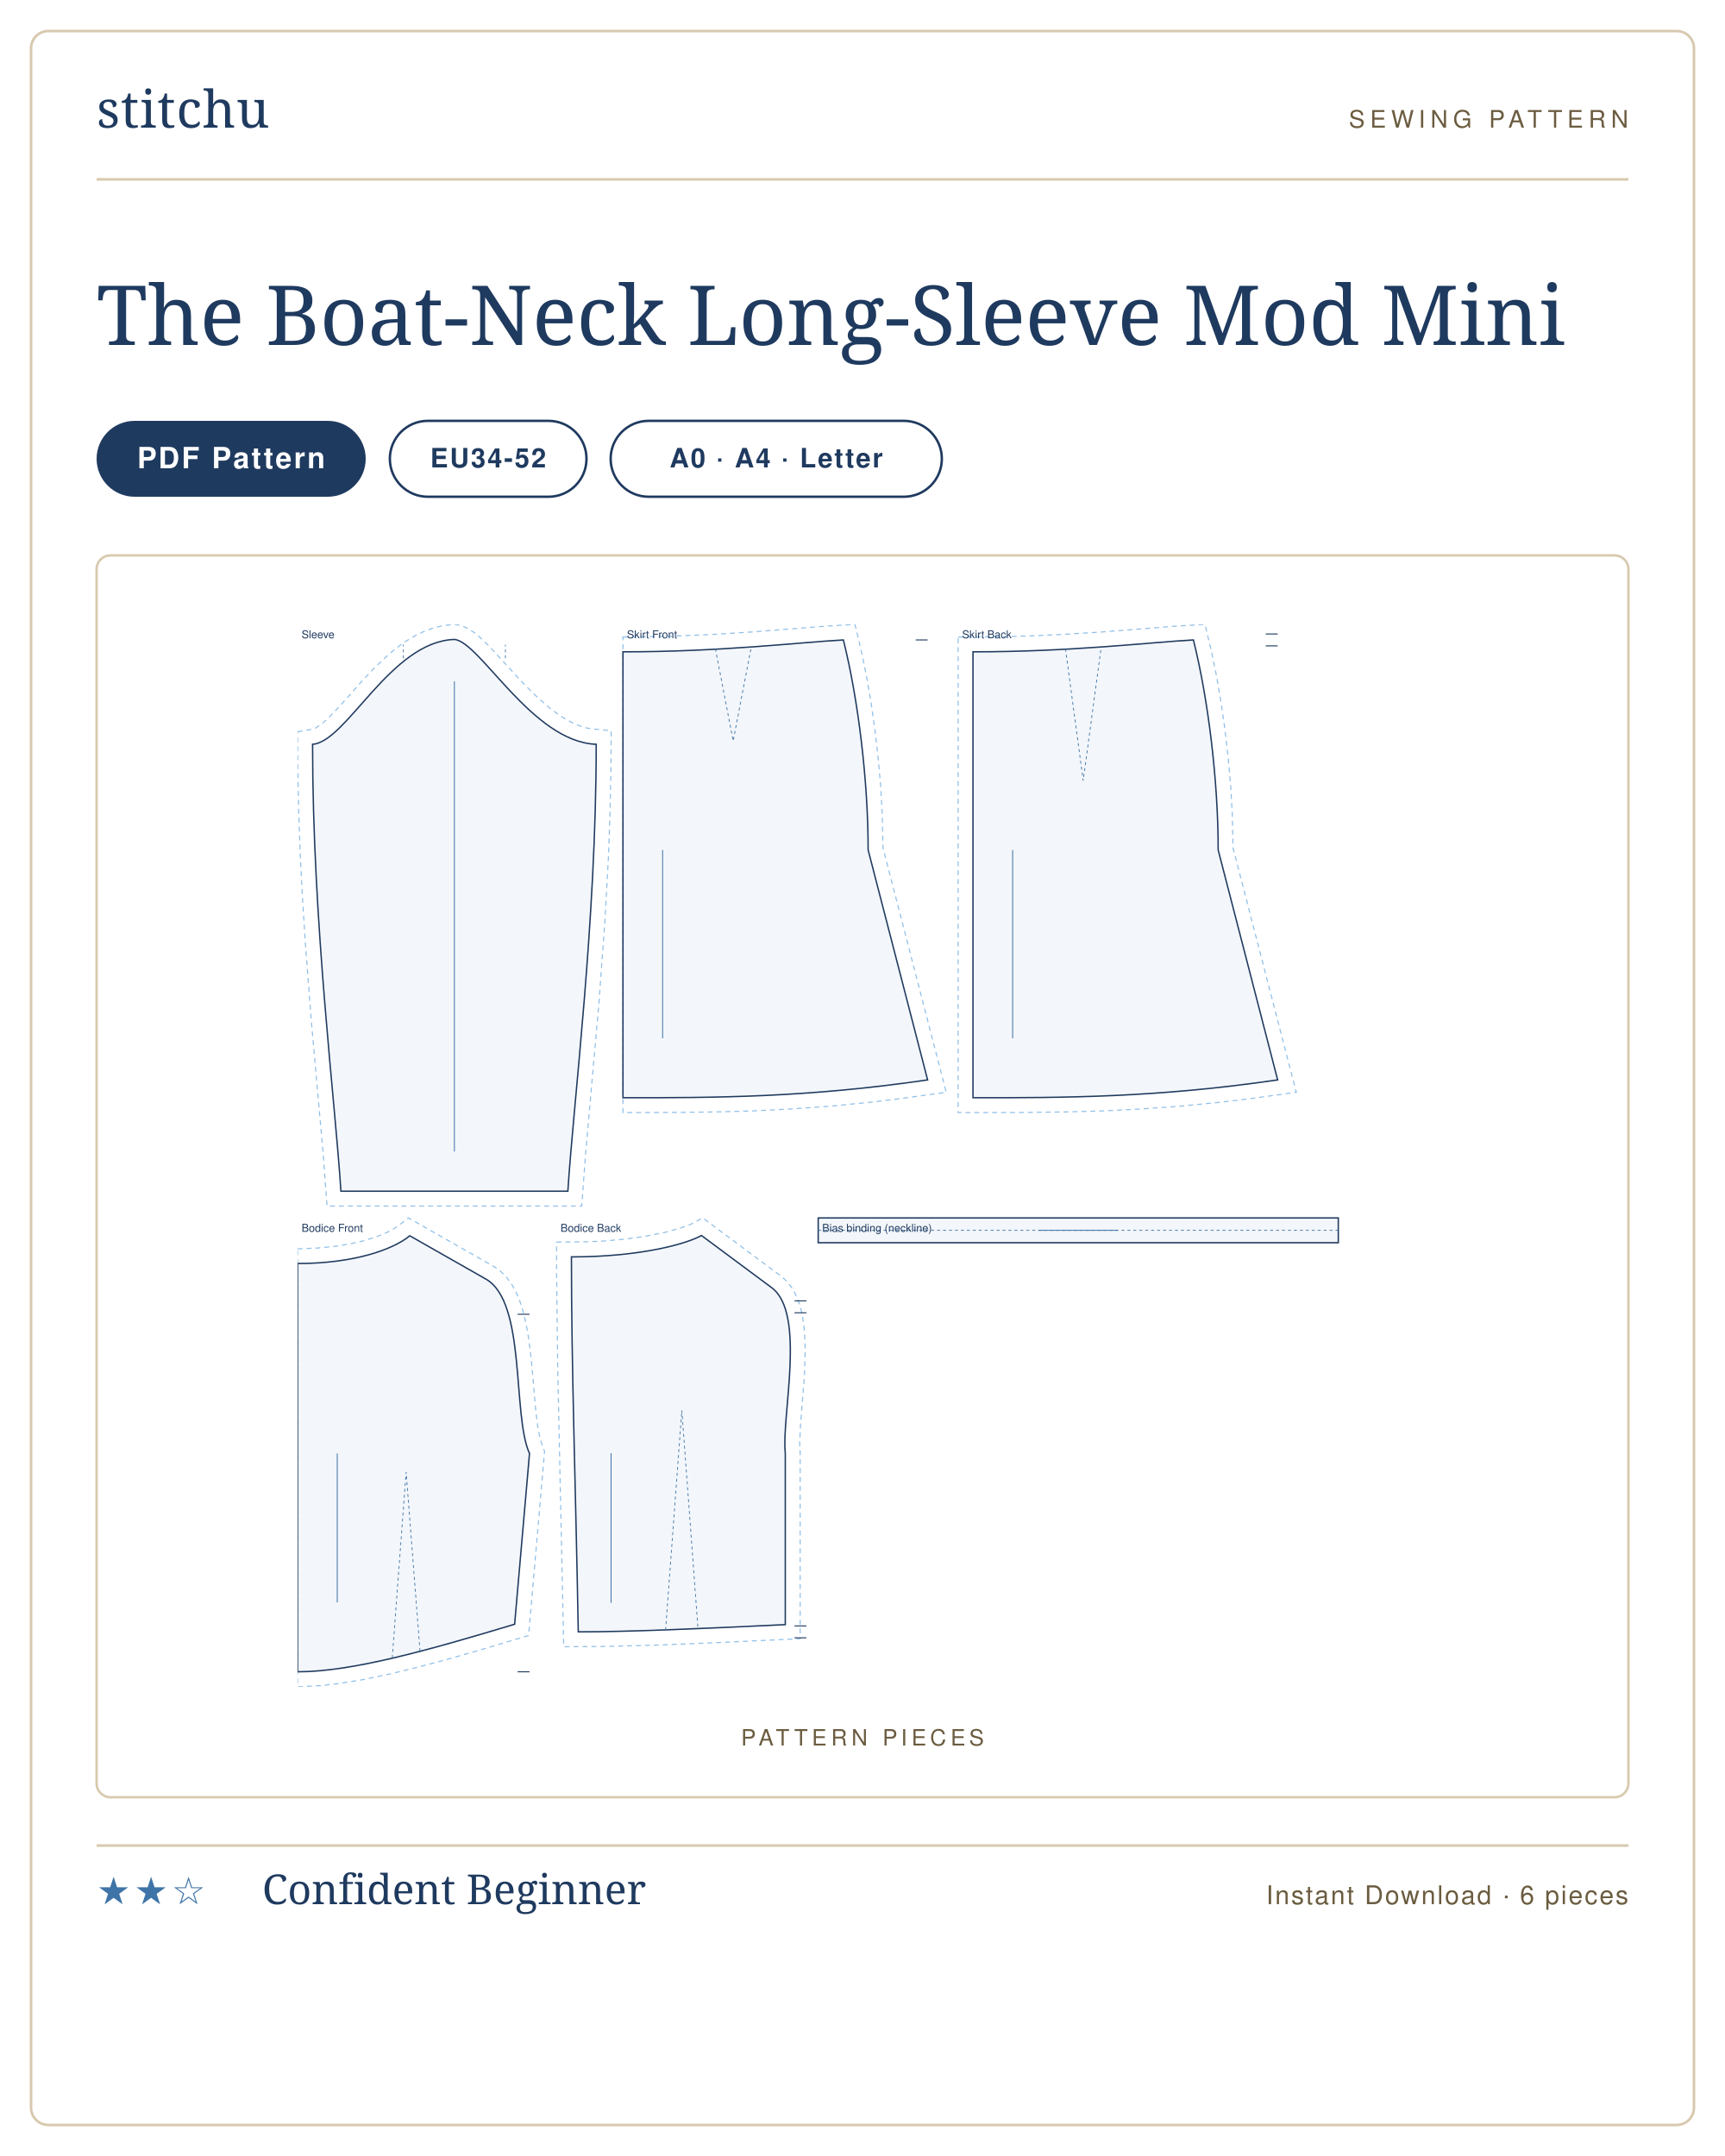
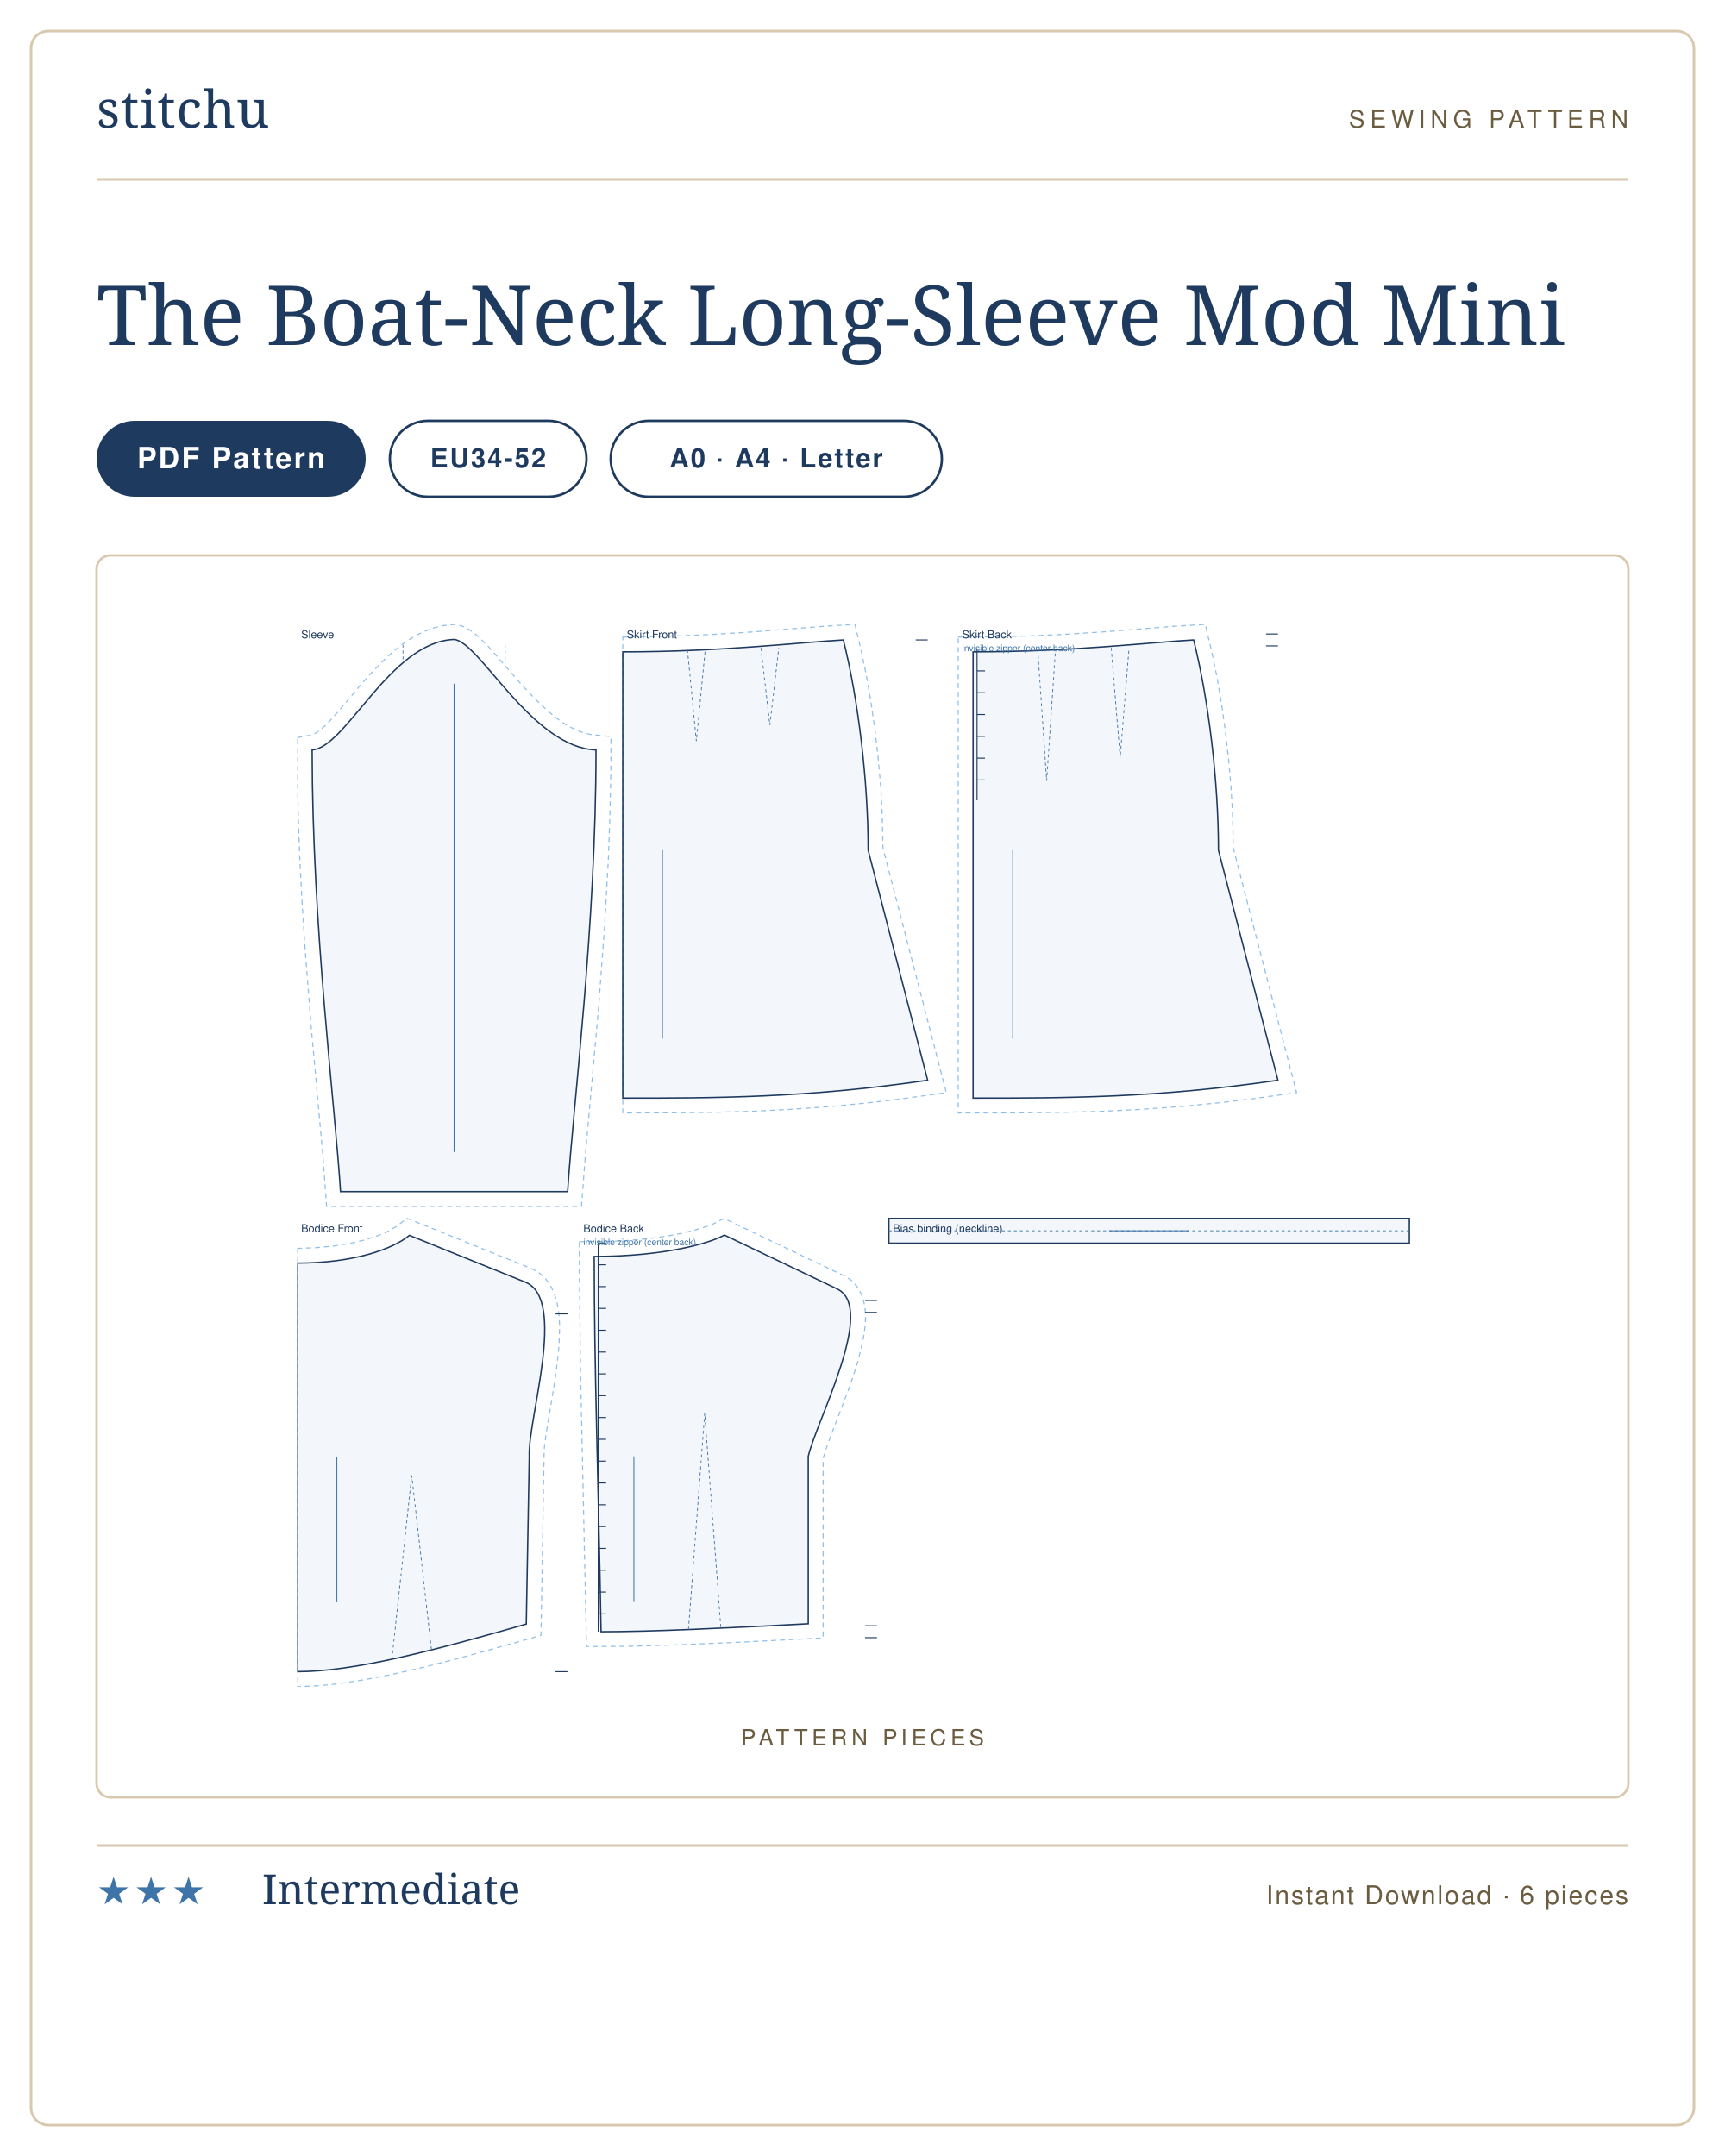
<svg xmlns="http://www.w3.org/2000/svg" viewBox="0 0 1000 1250" width="1000" height="1250" role="img" aria-label="The Boat-Neck Long-Sleeve Mod Mini sewing pattern listing card">
  <rect width="1000" height="1250" fill="#ffffff" />
  <rect x="18" y="18" width="964" height="1214" rx="10" fill="#ffffff" stroke="#d8c9ae" stroke-width="1.5" />
  <g transform="translate(56 74)">
    <text x="0" y="0" font-family="'Didot','Bodoni 72',Georgia,serif" font-size="30" fill="#1f3a5f" letter-spacing="0.5">stitchu</text>
  </g>
  <g transform="translate(944 74)">
    <text x="0" y="0" text-anchor="end" font-family="Helvetica,Arial,sans-serif" font-size="14" letter-spacing="3" fill="#6b5c40">SEWING PATTERN</text>
  </g>
  <line x1="56" y1="104" x2="944" y2="104" stroke="#d8c9ae" stroke-width="1.5" />
  <text x="56" y="200" font-family="'Didot','Bodoni 72',Georgia,serif" font-size="48" font-weight="400" fill="#1f3a5f">The Boat-Neck Long-Sleeve Mod Mini</text>
  <g>
    <rect x="56" y="244" width="156" height="44" rx="22" fill="#1f3a5f" />
    <text x="134" y="271.5" text-anchor="middle" font-family="Helvetica,Arial,sans-serif" font-size="17" font-weight="600" letter-spacing="1.2" fill="#ffffff">PDF Pattern</text>
  </g>
  <g>
    <rect x="226" y="244" width="114" height="44" rx="22" fill="none" stroke="#1f3a5f" stroke-width="1.4" />
    <text x="283" y="271" text-anchor="middle" font-family="Helvetica,Arial,sans-serif" font-size="15.5" font-weight="600" letter-spacing="1" fill="#1f3a5f">EU34-52</text>
  </g>
  <g>
    <rect x="354" y="244" width="192" height="44" rx="22" fill="none" stroke="#1f3a5f" stroke-width="1.4" />
    <text x="450" y="271" text-anchor="middle" font-family="Helvetica,Arial,sans-serif" font-size="15.5" font-weight="600" letter-spacing="1" fill="#1f3a5f">A0 · A4 · Letter</text>
  </g>
  <rect x="56" y="322" width="888" height="720" rx="8" fill="#fff" stroke="#d8c9ae" stroke-width="1.4" />
  <text x="500" y="1012" text-anchor="middle" font-family="Helvetica,Arial,sans-serif" font-size="13" letter-spacing="2.5" fill="#6b5c40">PATTERN PIECES</text>
-   <svg x="172.524" y="362" width="654.952" height="616" viewBox="0 0 1140.0 1072.2" preserveAspectRatio="xMidYMid meet">
-     <path transform="translate(158.2 15.2)" d="M -158.2 93.2 L -142.8 90.5 L -140.7 89.7 L -137.8 88.0 L -134.3 85.5 L -130.2 82.1 L -125.8 77.9 L -116.1 67.8 L -93.9 42.8 L -81.5 29.5 L -68.0 16.7 L -60.9 10.6 L -53.4 4.9 L -45.6 -0.3 L -37.4 -5.0 L -28.8 -8.9 L -19.8 -12.0 L -10.3 -14.1 L 1.0 -15.2 L 8.3 -13.5 L 14.4 -10.6 L 19.8 -7.1 L 24.8 -3.0 L 34.9 6.6 L 67.9 42.6 L 80.1 54.9 L 92.7 66.4 L 99.2 71.5 L 105.6 76.2 L 112.1 80.4 L 118.6 83.9 L 124.9 86.7 L 131.2 88.8 L 137.4 90.1 L 158.2 92.1 L 158.0 128.4 L 157.1 173.7 L 155.5 218.4 L 151.9 283.8 L 145.9 366.3 L 132.3 520.2 L 128.5 571.8 L -128.5 571.8 L -132.3 520.2 L -144.3 385.9 L -150.5 305.0 L -153.2 262.2 L -155.5 218.4 L -157.1 173.7 L -158.0 128.4 Z" fill="none" stroke="#8fbfe8" stroke-width="1.1" stroke-dasharray="5 4" />
-     <path transform="translate(158.2 15.2)" d="M -143.1 105.8 C -108.8 103.6 -64.4 2.1 0.0 0.0 C 25.8 2.1 78.7 103.6 143.1 105.8 C 143.1 286.2 120.2 466.6 114.5 556.8 L -114.5 556.8 C -120.2 466.6 -143.1 286.2 -143.1 105.8 Z" fill="rgba(63,116,168,.06)" stroke="#1f3a5f" stroke-width="1.4" />
-     <path transform="translate(158.2 15.2)" d="M -51.5 19.0 L -51.5 5.3 M 51.5 19.0 L 51.5 5.3" fill="none" stroke="#3f74a8" stroke-width="0.8" stroke-dasharray="3 3" />
-     <line transform="translate(158.2 15.2)" x1="0.0" y1="42.3" x2="0.0" y2="516.8" stroke="#3f74a8" stroke-width="0.9" />
+   <svg x="172.279" y="362" width="655.441" height="616" viewBox="0 0 1140.0 1071.4" preserveAspectRatio="xMidYMid meet">
+     <path transform="translate(158.2 15.2)" d="M -158.2 99.0 L -143.0 96.2 L -141.0 95.3 L -138.1 93.6 L -134.6 90.9 L -130.5 87.4 L -126.1 83.0 L -116.4 72.2 L -94.2 45.9 L -81.8 32.0 L -68.3 18.4 L -61.2 12.0 L -53.7 6.0 L -45.9 0.5 L -37.7 -4.4 L -29.0 -8.5 L -20.0 -11.8 L -10.4 -14.0 L 1.0 -15.2 L 8.5 -13.4 L 14.7 -10.3 L 20.1 -6.6 L 25.1 -2.3 L 35.2 7.8 L 68.2 45.7 L 80.4 58.7 L 93.0 70.8 L 99.5 76.3 L 105.9 81.2 L 112.4 85.6 L 118.8 89.2 L 125.2 92.2 L 131.4 94.4 L 137.6 95.8 L 158.2 97.9 L 158.0 133.9 L 157.1 178.5 L 155.5 222.6 L 151.9 287.2 L 145.9 368.8 L 132.3 520.7 L 128.5 571.8 L -128.5 571.8 L -132.3 520.7 L -144.3 388.0 L -150.5 308.2 L -153.2 266.0 L -155.5 222.6 L -157.1 178.5 L -158.0 133.9 Z" fill="none" stroke="#8fbfe8" stroke-width="1.1" stroke-dasharray="5 4" />
+     <path transform="translate(158.2 15.2)" d="M -143.1 111.4 C -108.8 109.2 -64.4 2.2 0.0 0.0 C 25.8 2.2 78.7 109.2 143.1 111.4 C 143.1 289.6 120.2 467.7 114.5 556.8 L -114.5 556.8 C -120.2 467.7 -143.1 289.6 -143.1 111.4 Z" fill="rgba(63,116,168,.06)" stroke="#1f3a5f" stroke-width="1.4" />
+     <path transform="translate(158.2 15.2)" d="M -51.5 20.1 L -51.5 5.6 M 51.5 20.1 L 51.5 5.6" fill="none" stroke="#3f74a8" stroke-width="0.8" stroke-dasharray="3 3" />
+     <line transform="translate(158.2 15.2)" x1="0.0" y1="44.6" x2="0.0" y2="516.8" stroke="#3f74a8" stroke-width="0.9" />
    <text transform="translate(158.2 15.2)" x="-154.2" y="-1.2" font-family="Helvetica,Arial,sans-serif" font-size="11" fill="#1f3a5f">Sleeve</text>
    <path transform="translate(328.3 27.7)" d="M 0.0 -14.9 L 47.7 -15.7 L 91.5 -17.6 L 131.0 -20.1 L 203.1 -25.8 L 234.1 -27.7 L 240.7 0.2 L 245.9 25.3 L 250.4 51.8 L 254.3 79.2 L 257.5 107.2 L 260.0 135.4 L 261.6 163.5 L 262.4 198.0 L 326.2 444.5 L 279.2 451.0 L 250.0 454.5 L 208.2 458.6 L 168.4 461.4 L 130.4 463.3 L 93.7 464.3 L 58.1 464.8 L 0.0 465.0 Z" fill="none" stroke="#8fbfe8" stroke-width="1.1" stroke-dasharray="5 4" />
    <path transform="translate(328.3 27.7)" d="M 0.0 0.0 C 100.1 0.0 178.0 -9.6 222.4 -12.0 C 237.4 48.0 247.4 130.0 247.4 200.0 L 307.4 432.0 C 184.5 450.0 92.2 450.0 0.0 450.0 L 0.0 0.0 Z" fill="rgba(63,116,168,.06)" stroke="#1f3a5f" stroke-width="1.4" />
-     <path transform="translate(328.3 27.7)" d="M 93.3 -3.0 L 111.2 90.0 L 129.1 -3.0" fill="none" stroke="#3f74a8" stroke-width="0.8" stroke-dasharray="3 3" />
+     <path transform="translate(328.3 27.7)" d="M 65.2 -2.0 L 74.2 90.0 L 83.1 -2.0 M 139.3 -4.0 L 148.3 73.8 L 157.3 -4.0" fill="none" stroke="#3f74a8" stroke-width="0.8" stroke-dasharray="3 3" />
    <path transform="translate(328.3 27.7)" d="M 307.4 -12.0 L 295.4 -12.0" fill="none" stroke="#1f3a5f" stroke-width="1.0" />
    <line transform="translate(328.3 27.7)" x1="40.0" y1="200.0" x2="40.0" y2="390.0" stroke="#3f74a8" stroke-width="0.9" />
    <text transform="translate(328.3 27.7)" x="4.0" y="-13.7" font-family="Helvetica,Arial,sans-serif" font-size="11" fill="#1f3a5f">Skirt Front</text>
    <path transform="translate(681.5 27.7)" d="M -15.0 -14.9 L 36.1 -15.4 L 59.0 -16.1 L 91.5 -17.6 L 131.0 -20.1 L 203.1 -25.8 L 234.1 -27.7 L 240.7 0.2 L 245.9 25.3 L 250.4 51.8 L 254.3 79.2 L 257.5 107.2 L 260.0 135.4 L 261.6 163.5 L 262.4 198.0 L 326.2 444.5 L 279.2 451.0 L 250.0 454.5 L 208.2 458.6 L 168.4 461.4 L 130.4 463.3 L 93.7 464.3 L 46.3 464.9 L -15.0 465.0 Z" fill="none" stroke="#8fbfe8" stroke-width="1.1" stroke-dasharray="5 4" />
    <path transform="translate(681.5 27.7)" d="M 0.0 0.0 C 100.1 0.0 178.0 -9.6 222.4 -12.0 C 237.4 48.0 247.4 130.0 247.4 200.0 L 307.4 432.0 C 184.5 450.0 92.2 450.0 0.0 450.0 L 0.0 0.0 Z" fill="rgba(63,116,168,.06)" stroke="#1f3a5f" stroke-width="1.4" />
-     <path transform="translate(681.5 27.7)" d="M 93.3 -3.0 L 111.2 130.0 L 129.1 -3.0" fill="none" stroke="#3f74a8" stroke-width="0.8" stroke-dasharray="3 3" />
-     <path transform="translate(681.5 27.7)" d="M 307.4 -18.0 L 295.4 -18.0 M 307.4 -6.0 L 295.4 -6.0" fill="none" stroke="#1f3a5f" stroke-width="1.0" />
+     <path transform="translate(681.5 27.7)" d="M 65.2 -2.0 L 74.2 130.0 L 83.1 -2.0 M 139.3 -4.0 L 148.3 106.6 L 157.3 -4.0" fill="none" stroke="#3f74a8" stroke-width="0.8" stroke-dasharray="3 3" />
+     <path transform="translate(681.5 27.7)" d="M 307.4 -18.0 L 295.4 -18.0 M 307.4 -6.0 L 295.4 -6.0 M 4.0 -2.8 L 4.0 149.7 M 4.0 -2.8 L 12.0 -2.8 M 4.0 19.2 L 12.0 19.2 M 4.0 41.2 L 12.0 41.2 M 4.0 63.2 L 12.0 63.2 M 4.0 85.2 L 12.0 85.2 M 4.0 107.2 L 12.0 107.2 M 4.0 129.2 L 12.0 129.2" fill="none" stroke="#1f3a5f" stroke-width="1.0" />
    <line transform="translate(681.5 27.7)" x1="40.0" y1="200.0" x2="40.0" y2="390.0" stroke="#3f74a8" stroke-width="0.9" />
    <text transform="translate(681.5 27.7)" x="-11.0" y="-13.7" font-family="Helvetica,Arial,sans-serif" font-size="11" fill="#1f3a5f">Skirt Back</text>
-     <path transform="translate(0.0 617.0)" d="M 0.0 13.2 L 19.5 12.4 L 37.3 10.7 L 53.3 8.1 L 67.5 4.8 L 79.7 0.9 L 86.8 -1.9 L 92.9 -4.7 L 100.1 -9.0 L 111.9 -18.0 L 198.0 31.0 L 204.5 35.5 L 210.5 41.4 L 215.5 48.1 L 219.6 55.3 L 223.1 63.0 L 226.0 71.0 L 228.4 79.3 L 232.1 96.9 L 234.7 115.1 L 236.6 133.7 L 240.4 177.5 L 242.3 192.5 L 244.7 204.8 L 246.2 209.6 L 249.2 217.5 L 233.1 403.4 L 180.4 419.1 L 149.4 427.9 L 119.7 435.8 L 91.3 442.6 L 64.4 448.2 L 38.9 452.2 L 22.8 454.0 L 0.0 455.2 L 0.0 43.5 Z" fill="none" stroke="#8fbfe8" stroke-width="1.1" stroke-dasharray="5 4" />
-     <path transform="translate(0.0 617.0)" d="M 0.0 28.0 C 56.6 28.0 96.2 14.0 113.2 0.0 L 190.0 43.7 C 231.0 67.0 216.4 181.0 234.0 219.7 L 219.0 392.0 C 131.4 418.4 54.8 440.0 0.0 440.0 C 0.0 275.2 0.0 151.6 0.0 28.0 Z" fill="rgba(63,116,168,.06)" stroke="#1f3a5f" stroke-width="1.4" />
-     <path transform="translate(0.0 617.0)" d="M 95.5 425.9 L 109.5 238.5 L 123.5 418.8" fill="none" stroke="#3f74a8" stroke-width="0.8" stroke-dasharray="3 3" />
-     <path transform="translate(0.0 617.0)" d="M 234.0 79.2 L 222.0 79.2 M 234.0 440.0 L 222.0 440.0" fill="none" stroke="#1f3a5f" stroke-width="1.0" />
-     <line transform="translate(0.0 617.0)" x1="40.0" y1="219.7" x2="40.0" y2="370.0" stroke="#3f74a8" stroke-width="0.9" />
-     <text transform="translate(0.0 617.0)" x="4.0" y="-4.0" font-family="Helvetica,Arial,sans-serif" font-size="11" fill="#1f3a5f">Bodice Front</text>
-     <path transform="translate(276.3 616.7)" d="M -15.0 6.7 L 17.0 6.3 L 32.9 5.6 L 54.6 3.6 L 73.6 1.0 L 94.7 -3.2 L 110.7 -7.7 L 121.0 -11.6 L 132.5 -17.7 L 211.6 41.1 L 217.1 46.0 L 222.1 52.3 L 226.0 59.2 L 229.1 66.4 L 231.4 74.0 L 233.2 81.8 L 234.4 89.9 L 235.2 98.2 L 235.9 115.3 L 235.1 141.5 L 231.2 190.3 L 230.3 209.2 L 230.8 219.1 L 230.8 406.9 L 146.3 410.9 L 82.8 413.5 L 35.0 414.7 L -7.8 415.0 L -13.8 136.8 L -15.0 35.8 Z" fill="none" stroke="#8fbfe8" stroke-width="1.1" stroke-dasharray="5 4" />
-     <path transform="translate(276.3 616.7)" d="M 0.0 21.6 C 72.2 21.6 118.1 7.6 131.2 0.0 L 202.1 52.7 C 237.1 78.7 211.7 183.0 215.8 219.7 L 215.8 392.7 C 132.2 396.7 59.1 400.0 6.9 400.0 C 4.2 248.6 0.0 135.1 0.0 21.6 Z" fill="rgba(63,116,168,.06)" stroke="#1f3a5f" stroke-width="1.4" />
-     <path transform="translate(276.3 616.7)" d="M 95.0 398.1 L 111.4 176.5 L 127.7 396.8" fill="none" stroke="#3f74a8" stroke-width="0.8" stroke-dasharray="3 3" />
-     <path transform="translate(276.3 616.7)" d="M 237.1 66.0 L 225.1 66.0 M 237.1 78.0 L 225.1 78.0 M 237.1 394.0 L 225.1 394.0 M 237.1 406.0 L 225.1 406.0" fill="none" stroke="#1f3a5f" stroke-width="1.0" />
-     <line transform="translate(276.3 616.7)" x1="40.0" y1="219.7" x2="40.0" y2="370.7" stroke="#3f74a8" stroke-width="0.9" />
-     <text transform="translate(276.3 616.7)" x="-11.0" y="-3.7" font-family="Helvetica,Arial,sans-serif" font-size="11" fill="#1f3a5f">Bodice Back</text>
-     <path transform="translate(525.3 599.0)" d="M 0.0 0.0 L 524.8 0.0 L 524.8 25.0 L 0.0 25.0 Z" fill="rgba(63,116,168,.06)" stroke="#1f3a5f" stroke-width="1.4" />
-     <path transform="translate(525.3 599.0)" d="M 0.0 12.5 L 524.8 12.5" fill="none" stroke="#3f74a8" stroke-width="0.8" stroke-dasharray="3 3" />
-     <line transform="translate(525.3 599.0)" x1="222.4" y1="12.5" x2="302.4" y2="12.5" stroke="#3f74a8" stroke-width="0.9" />
-     <text transform="translate(525.3 599.0)" x="4.0" y="14.0" font-family="Helvetica,Arial,sans-serif" font-size="11" fill="#1f3a5f">Bias binding (neckline)</text>
+     <text transform="translate(681.5 27.7)" x="-11.0" y="-0.7" font-family="Helvetica,Arial,sans-serif" font-size="9" fill="#3f74a8">invisible zipper (center back)</text>
+     <path transform="translate(0.0 616.1)" d="M 0.0 13.2 L 19.5 12.4 L 37.3 10.7 L 53.3 8.1 L 67.5 4.8 L 79.7 0.9 L 86.8 -1.9 L 92.9 -4.7 L 100.1 -9.0 L 110.8 -17.2 L 236.5 33.6 L 243.6 37.5 L 250.2 43.4 L 255.2 50.3 L 258.9 57.9 L 261.5 65.8 L 263.2 74.1 L 264.2 82.7 L 264.6 91.5 L 264.1 109.9 L 262.2 128.9 L 259.6 148.0 L 251.0 200.1 L 249.3 213.2 L 249.0 218.4 L 245.8 403.4 L 189.8 419.2 L 157.2 428.0 L 125.9 435.9 L 96.0 442.7 L 67.6 448.2 L 40.8 452.2 L 23.9 454.0 L 0.0 455.2 L 0.0 43.5 Z" fill="none" stroke="#8fbfe8" stroke-width="1.1" stroke-dasharray="5 4" />
+     <path transform="translate(0.0 616.1)" d="M 0.0 28.0 C 56.6 28.0 96.2 14.0 113.2 0.0 L 230.0 47.2 C 272.5 64.3 232.4 184.5 234.0 223.2 L 231.0 392.0 C 138.6 418.4 57.8 440.0 0.0 440.0 C 0.0 275.2 0.0 151.6 0.0 28.0 Z" fill="rgba(63,116,168,.06)" stroke="#1f3a5f" stroke-width="1.4" />
+     <path transform="translate(0.0 616.1)" d="M 95.5 427.5 L 115.5 242.0 L 135.5 418.8" fill="none" stroke="#3f74a8" stroke-width="0.8" stroke-dasharray="3 3" />
+     <path transform="translate(0.0 616.1)" d="M 272.5 79.2 L 260.5 79.2 M 272.5 440.0 L 260.5 440.0" fill="none" stroke="#1f3a5f" stroke-width="1.0" />
+     <line transform="translate(0.0 616.1)" x1="40.0" y1="223.2" x2="40.0" y2="370.0" stroke="#3f74a8" stroke-width="0.9" />
+     <text transform="translate(0.0 616.1)" x="4.0" y="-3.2" font-family="Helvetica,Arial,sans-serif" font-size="11" fill="#1f3a5f">Bodice Front</text>
+     <path transform="translate(299.5 615.8)" d="M -15.0 6.7 L 17.0 6.3 L 32.9 5.6 L 54.6 3.6 L 73.6 1.0 L 89.9 -2.1 L 107.2 -6.6 L 119.0 -10.7 L 130.8 -16.8 L 252.2 41.2 L 259.1 45.5 L 265.1 52.0 L 269.3 59.4 L 271.9 67.3 L 273.2 75.4 L 273.6 83.7 L 273.1 92.1 L 272.0 100.7 L 270.3 109.5 L 265.8 127.4 L 263.0 136.6 L 256.8 154.8 L 235.3 211.1 L 230.8 225.2 L 230.8 406.3 L 146.3 410.6 L 82.9 413.3 L 35.0 414.7 L -7.8 415.0 L -13.8 136.8 L -15.0 35.8 Z" fill="none" stroke="#8fbfe8" stroke-width="1.1" stroke-dasharray="5 4" />
+     <path transform="translate(299.5 615.8)" d="M 0.0 21.6 C 72.2 21.6 118.1 7.6 131.2 0.0 L 244.9 54.3 C 285.1 73.5 224.5 186.0 215.8 223.2 L 215.8 392.0 C 132.2 396.4 59.1 400.0 6.9 400.0 C 4.2 248.6 0.0 135.1 0.0 21.6 Z" fill="rgba(63,116,168,.06)" stroke="#1f3a5f" stroke-width="1.4" />
+     <path transform="translate(299.5 615.8)" d="M 95.0 397.9 L 111.4 179.7 L 127.7 396.5" fill="none" stroke="#3f74a8" stroke-width="0.8" stroke-dasharray="3 3" />
+     <path transform="translate(299.5 615.8)" d="M 285.1 66.0 L 273.1 66.0 M 285.1 78.0 L 273.1 78.0 M 285.1 394.0 L 273.1 394.0 M 285.1 406.0 L 273.1 406.0 M 4.0 8.0 L 4.0 400.0 M 4.0 8.0 L 12.0 8.0 M 4.0 30.0 L 12.0 30.0 M 4.0 52.0 L 12.0 52.0 M 4.0 74.0 L 12.0 74.0 M 4.0 96.0 L 12.0 96.0 M 4.0 118.0 L 12.0 118.0 M 4.0 140.0 L 12.0 140.0 M 4.0 162.0 L 12.0 162.0 M 4.0 184.0 L 12.0 184.0 M 4.0 206.0 L 12.0 206.0 M 4.0 228.0 L 12.0 228.0 M 4.0 250.0 L 12.0 250.0 M 4.0 272.0 L 12.0 272.0 M 4.0 294.0 L 12.0 294.0 M 4.0 316.0 L 12.0 316.0 M 4.0 338.0 L 12.0 338.0 M 4.0 360.0 L 12.0 360.0 M 4.0 382.0 L 12.0 382.0" fill="none" stroke="#1f3a5f" stroke-width="1.0" />
+     <line transform="translate(299.5 615.8)" x1="40.0" y1="223.2" x2="40.0" y2="370.0" stroke="#3f74a8" stroke-width="0.9" />
+     <text transform="translate(299.5 615.8)" x="-11.0" y="-2.8" font-family="Helvetica,Arial,sans-serif" font-size="11" fill="#1f3a5f">Bodice Back</text>
+     <text transform="translate(299.5 615.8)" x="-11.0" y="10.2" font-family="Helvetica,Arial,sans-serif" font-size="9" fill="#3f74a8">invisible zipper (center back)</text>
+     <path transform="translate(596.6 599.0)" d="M 0.0 0.0 L 524.8 0.0 L 524.8 25.0 L 0.0 25.0 Z" fill="rgba(63,116,168,.06)" stroke="#1f3a5f" stroke-width="1.4" />
+     <path transform="translate(596.6 599.0)" d="M 0.0 12.5 L 524.8 12.5" fill="none" stroke="#3f74a8" stroke-width="0.8" stroke-dasharray="3 3" />
+     <line transform="translate(596.6 599.0)" x1="222.4" y1="12.5" x2="302.4" y2="12.5" stroke="#3f74a8" stroke-width="0.9" />
+     <text transform="translate(596.6 599.0)" x="4.0" y="14.0" font-family="Helvetica,Arial,sans-serif" font-size="11" fill="#1f3a5f">Bias binding (neckline)</text>
  </svg>
  <line x1="56" y1="1070" x2="944" y2="1070" stroke="#d8c9ae" stroke-width="1.5" />
-   <text x="56" y="1104" font-family="Helvetica,Arial,sans-serif" font-size="22" letter-spacing="2" fill="#3f74a8">★★☆</text>
-   <text x="152" y="1104" font-family="'Didot','Bodoni 72',Georgia,serif" font-size="24" fill="#1f3a5f">Confident Beginner</text>
+   <text x="56" y="1104" font-family="Helvetica,Arial,sans-serif" font-size="22" letter-spacing="2" fill="#3f74a8">★★★</text>
+   <text x="152" y="1104" font-family="'Didot','Bodoni 72',Georgia,serif" font-size="24" fill="#1f3a5f">Intermediate</text>
  <text x="944" y="1104" text-anchor="end" font-family="Helvetica,Arial,sans-serif" font-size="15" letter-spacing="1" fill="#6b5c40">Instant Download · 6 pieces</text>
</svg>
